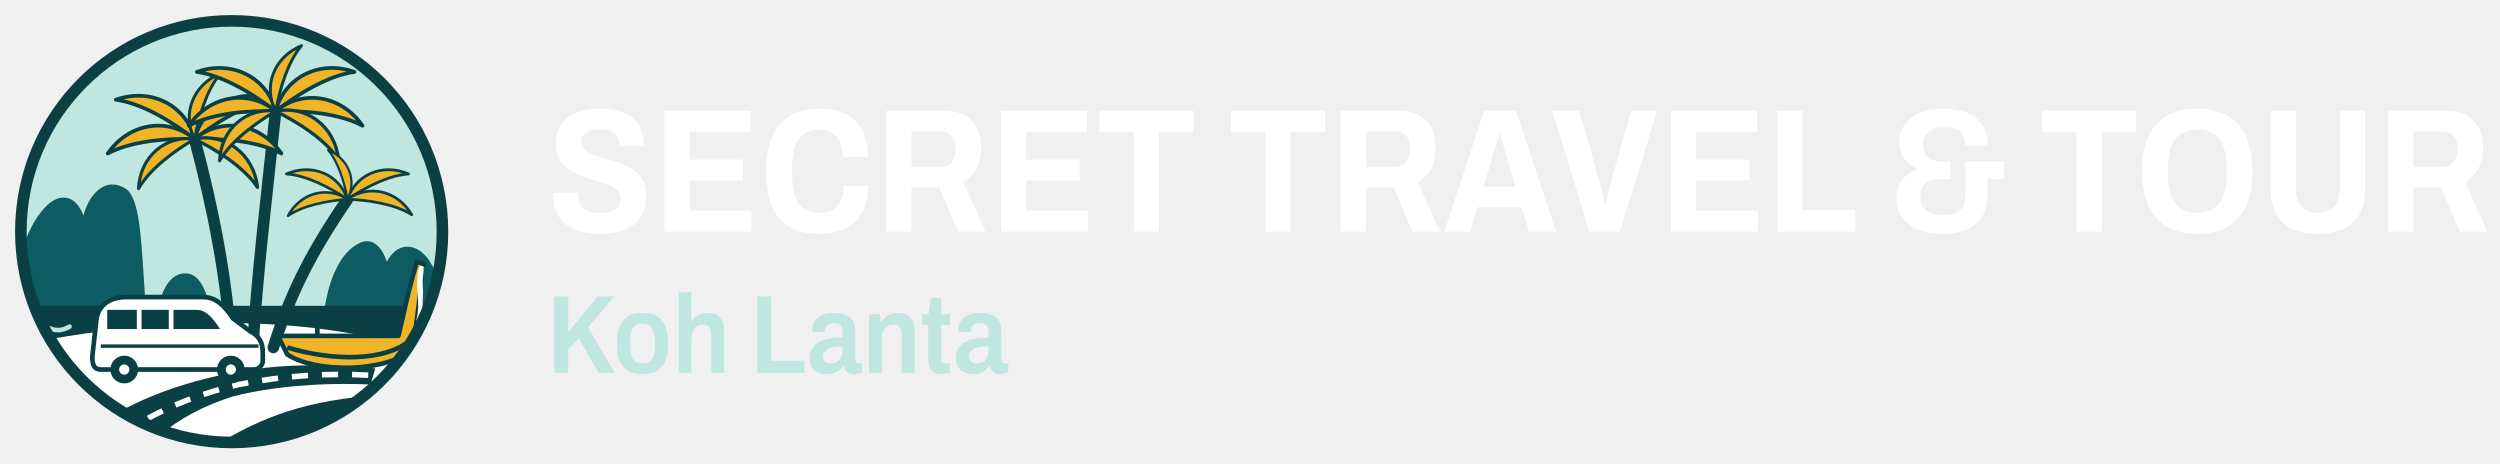
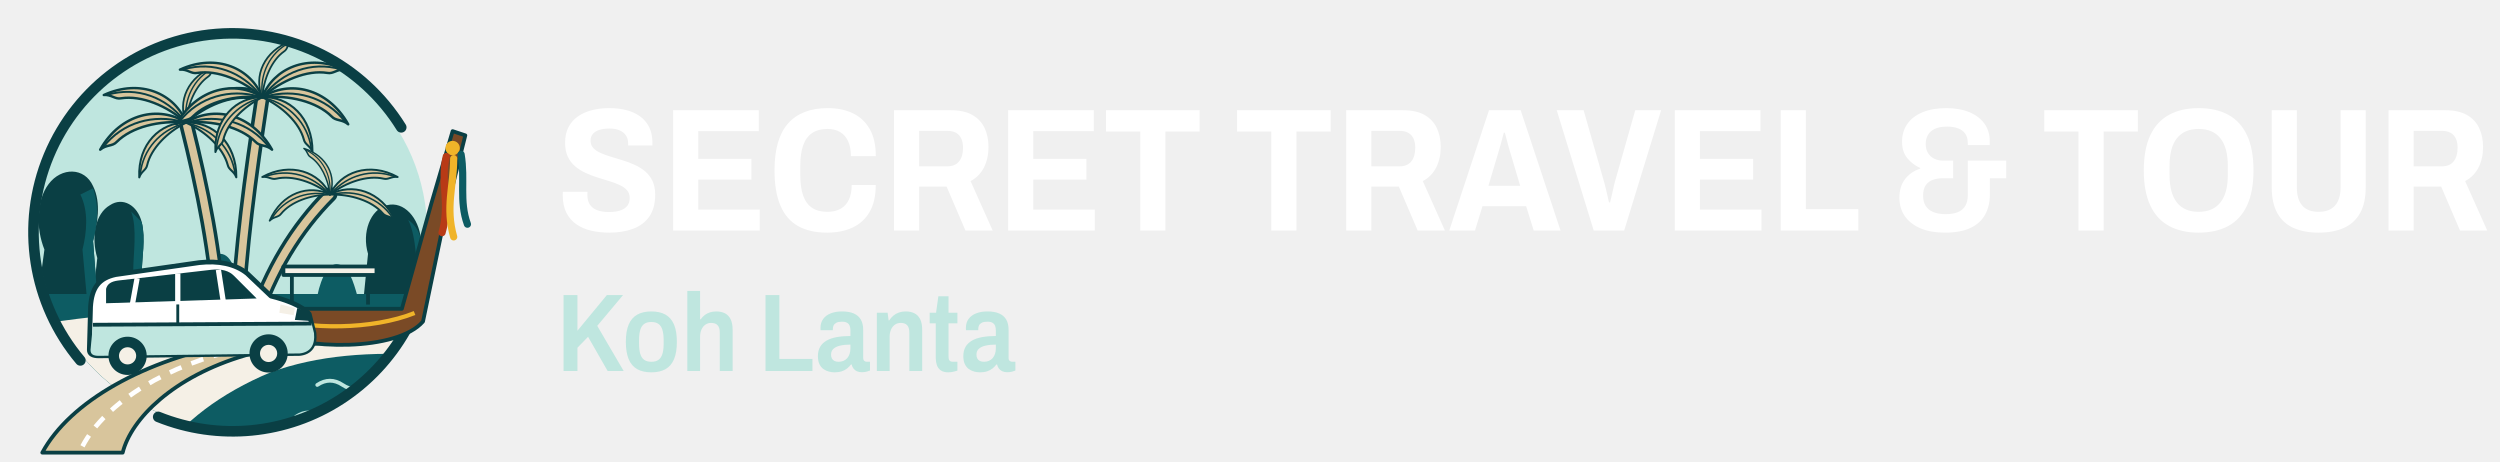
- <svg xmlns="http://www.w3.org/2000/svg" viewBox="0 0 539.6 100" width="539.6" height="100" role="img">
-   <g transform="translate(0 0) scale(0.5)">
+ <svg xmlns="http://www.w3.org/2000/svg" viewBox="0 0 542.2 100" width="542.2" height="100" role="img">
+   <g transform="translate(0 0) scale(0.458716)">
    <defs>
      <clipPath id="halight">
-         <circle cx="100" cy="100" r="89" />
+         <circle cx="110" cy="110" r="92" />
      </clipPath>
    </defs>
    <g clip-path="url(#halight)">
-       <rect width="200" height="200" fill="#BFE6DF" />
-       <path fill="#0D5C63" d="M4 134C7 112 12 96 21 88C27 83 33 85 36 93C39 82 47 76 55 82C61 88 61 106 63 134Z" />
-       <path fill="#0D5C63" d="M68 134C70 124 74 118 80 118C86 118 89 125 91 134Z" />
-       <path fill="#0D5C63" d="M140 134C142 120 147 109 155 105C161 102 165 107 167 113C171 105 179 104 185 112C190 120 193 128 196 134Z" />
-       <rect y="132" width="200" height="70" fill="#0A3F44" />
-       <path fill="none" stroke="#BFE6DF" stroke-width="2" stroke-linecap="round" d="M10 141q5-3 10 0t10 0M150 182q6-4 12 0t12 0M160 192q6-4 12 0t12 0" />
-       <path fill="#FFFFFF" d="M-5 152C40 141 90 137 130 141C160 144 185 151 205 159L205 172C172 168 142 171 120 179C98 187 82 199 72 212L-5 212Z" />
-       <path fill="none" stroke="#0A3F44" stroke-width="5" stroke-linecap="round" d="M100 152C98 120 92 90 84 60M109 152C111 118 115 86 119 48M118 150C126 124 137 105 150 86" />
-       <path d="M0 0C10-11 27-11 38 1C27-3 12-2 0 0Z" transform="translate(84 60) scale(1 1) rotate(-28)" fill="#F0B429" stroke="#0A3F44" stroke-width="1.6" stroke-linejoin="round" />
-       <path d="M0 0C10-11 27-11 38 1C27-3 12-2 0 0Z" transform="translate(84 60) scale(1 1) rotate(8)" fill="#F0B429" stroke="#0A3F44" stroke-width="1.6" stroke-linejoin="round" />
-       <path d="M0 0C10-11 27-11 38 1C27-3 12-2 0 0Z" transform="translate(84 60) scale(0.9 0.9) rotate(36)" fill="#F0B429" stroke="#0A3F44" stroke-width="1.6" stroke-linejoin="round" />
-       <path d="M0 0C10-11 27-11 38 1C27-3 12-2 0 0Z" transform="translate(84 60) scale(-1 1) rotate(-28)" fill="#F0B429" stroke="#0A3F44" stroke-width="1.6" stroke-linejoin="round" />
-       <path d="M0 0C10-11 27-11 38 1C27-3 12-2 0 0Z" transform="translate(84 60) scale(-1 1) rotate(8)" fill="#F0B429" stroke="#0A3F44" stroke-width="1.6" stroke-linejoin="round" />
-       <path d="M0 0C10-11 27-11 38 1C27-3 12-2 0 0Z" transform="translate(84 60) scale(-0.85 0.85) rotate(40)" fill="#F0B429" stroke="#0A3F44" stroke-width="1.6" stroke-linejoin="round" />
-       <path d="M0 0C10-11 27-11 38 1C27-3 12-2 0 0Z" transform="translate(84 60) scale(0.8 0.8) rotate(-70)" fill="#F0B429" stroke="#0A3F44" stroke-width="1.6" stroke-linejoin="round" />
-       <path d="M0 0C10-11 27-11 38 1C27-3 12-2 0 0Z" transform="translate(119 48) scale(1 1) rotate(-28)" fill="#F0B429" stroke="#0A3F44" stroke-width="1.6" stroke-linejoin="round" />
-       <path d="M0 0C10-11 27-11 38 1C27-3 12-2 0 0Z" transform="translate(119 48) scale(1 1) rotate(8)" fill="#F0B429" stroke="#0A3F44" stroke-width="1.6" stroke-linejoin="round" />
-       <path d="M0 0C10-11 27-11 38 1C27-3 12-2 0 0Z" transform="translate(119 48) scale(0.9 0.9) rotate(36)" fill="#F0B429" stroke="#0A3F44" stroke-width="1.6" stroke-linejoin="round" />
-       <path d="M0 0C10-11 27-11 38 1C27-3 12-2 0 0Z" transform="translate(119 48) scale(-1 1) rotate(-28)" fill="#F0B429" stroke="#0A3F44" stroke-width="1.6" stroke-linejoin="round" />
-       <path d="M0 0C10-11 27-11 38 1C27-3 12-2 0 0Z" transform="translate(119 48) scale(-1 1) rotate(8)" fill="#F0B429" stroke="#0A3F44" stroke-width="1.6" stroke-linejoin="round" />
-       <path d="M0 0C10-11 27-11 38 1C27-3 12-2 0 0Z" transform="translate(119 48) scale(-0.85 0.85) rotate(40)" fill="#F0B429" stroke="#0A3F44" stroke-width="1.6" stroke-linejoin="round" />
-       <path d="M0 0C10-11 27-11 38 1C27-3 12-2 0 0Z" transform="translate(119 48) scale(0.8 0.8) rotate(-70)" fill="#F0B429" stroke="#0A3F44" stroke-width="1.6" stroke-linejoin="round" />
-       <path d="M0 0C10-11 27-11 38 1C27-3 12-2 0 0Z" transform="translate(150 86) scale(0.75 0.75) rotate(-24)" fill="#F0B429" stroke="#0A3F44" stroke-width="1.6" stroke-linejoin="round" />
-       <path d="M0 0C10-11 27-11 38 1C27-3 12-2 0 0Z" transform="translate(150 86) scale(0.75 0.75) rotate(12)" fill="#F0B429" stroke="#0A3F44" stroke-width="1.6" stroke-linejoin="round" />
-       <path d="M0 0C10-11 27-11 38 1C27-3 12-2 0 0Z" transform="translate(150 86) scale(-0.75 0.75) rotate(-24)" fill="#F0B429" stroke="#0A3F44" stroke-width="1.6" stroke-linejoin="round" />
-       <path d="M0 0C10-11 27-11 38 1C27-3 12-2 0 0Z" transform="translate(150 86) scale(-0.7 0.7) rotate(14)" fill="#F0B429" stroke="#0A3F44" stroke-width="1.6" stroke-linejoin="round" />
-       <path d="M0 0C10-11 27-11 38 1C27-3 12-2 0 0Z" transform="translate(150 86) scale(-0.6 0.6) rotate(-70)" fill="#F0B429" stroke="#0A3F44" stroke-width="1.6" stroke-linejoin="round" />
-       <g stroke="#0A3F44" stroke-width="2" stroke-linejoin="round">
-         <path fill="none" stroke-linecap="round" d="M134 134H164M137 134V145M161 134V145" />
-         <path fill="#F0B429" d="M120 145H172C174 137 176 126 180 113L183 114C181 128 180 140 178 151C166 161 136 161 124 153Z" />
-         <path fill="none" d="M124 150C144 156 166 156 177 147" />
-       </g>
-       <path fill="none" stroke-width="2.4" stroke-linecap="round" d="M182 116C180 124 183 130 181 138" stroke="#FFFFFF" />
-       <path fill="none" stroke-width="2.4" stroke-linecap="round" d="M184 116C185 125 182 131 185 139" stroke="#0D5C63" />
-       <path fill="#0A3F44" d="M16 212C28 188 58 169 100 161C120 157 140 157 162 159L160 166C138 165 117 167 101 171C75 179 57 195 53 212Z" />
-       <path fill="none" stroke="#FFFFFF" stroke-width="2.4" stroke-dasharray="7 6" d="M35 206C47 187 73 173 103 166C123 162 142 161 160 162" />
-       <g transform="translate(-8 16) scale(.92)">
-         <path fill="#FFFFFF" stroke="#0A3F44" stroke-width="2.2" stroke-linejoin="round" d="M52 150L54 132C55 126 60 122 68 122H104C110 122 114 126 118 132L126 138C130 140 132 143 132 148V152C132 154 130 156 128 156H56C53 156 52 154 52 150Z" />
-         <path fill="#0A3F44" d="M59 128H101C105 128 108 131 112 137H59Z" />
-         <path stroke="#FFFFFF" stroke-width="2.2" d="M74 127V138M89 127V138" />
-         <path fill="none" stroke="#0A3F44" stroke-width="1.6" d="M56 145H130" />
-         <circle cx="67" cy="156" r="6.5" fill="#0A3F44" />
-         <circle cx="117" cy="156" r="6.5" fill="#0A3F44" />
-         <circle cx="67" cy="156" r="2.4" fill="#FFFFFF" />
-         <circle cx="117" cy="156" r="2.4" fill="#FFFFFF" />
-       </g>
+       <rect width="228" height="218" fill="#BFE6DF" />
+       <path fill="#0D5C63" d="M92 140C94 128 98 120 104 120C110 120 112 130 114 140ZM150 140C152 130 156 124 160 125C165 126 167 133 169 140Z" />
+       <path fill="#0A3F44" d="M18 140L21 118C17 108 17 95 23 87C29 79 40 79 44 88C48 96 46 106 44 114L46 140Z" />
+       <path fill="#0A3F44" d="M44 140L46 122C43 112 45 101 52 97C58 93 65 97 67 105C69 113 67 122 67 130L68 140Z" />
+       <path fill="#0A3F44" d="M172 140L174 120C171 110 175 99 183 97C191 95 198 103 199 113L203 140Z" />
+       <path fill="#0D5C63" d="M38 92C42 100 41 110 39 118L41 140L46 140L44 114C46 106 47 98 44 89ZM62 100C65 108 63 120 63 128L64 140H68L67 130C67 122 69 113 67 105ZM193 104C197 112 197 126 198 140H203L199 113C198 109 196 106 193 104Z" />
+       <rect y="139" width="228" height="80" fill="#0D5C63" />
+       <path fill="none" stroke="#BFE6DF" stroke-width="1.8" stroke-linecap="round" d="M150 182q6-4 12 0t12 0M158 192q6-4 12 0t12 0M140 197q6-4 12 0" />
+       <path fill="#F5F0E6" d="M-5 158C30 150 70 146 110 148C140 150 166 152 205 146L205 168C175 166 150 168 128 176C104 186 86 200 76 215L-5 215Z" />
+       <path d="M104 152C102 120 96 90 88 58" fill="none" stroke="#0A3F44" stroke-width="7" stroke-linecap="round" />
+       <path d="M104 152C102 120 96 90 88 58" fill="none" stroke="#D8C59C" stroke-width="3.6" stroke-linecap="round" />
+       <path d="M112 152C114 116 118 86 124 46" fill="none" stroke="#0A3F44" stroke-width="7" stroke-linecap="round" />
+       <path d="M112 152C114 116 118 86 124 46" fill="none" stroke="#D8C59C" stroke-width="3.6" stroke-linecap="round" />
+       <path d="M120 152C128 128 140 108 156 92" fill="none" stroke="#0A3F44" stroke-width="7" stroke-linecap="round" />
+       <path d="M120 152C128 128 140 108 156 92" fill="none" stroke="#D8C59C" stroke-width="3.6" stroke-linecap="round" />
+       <path d="M0 0C12-13 34-14 50 3C46 1 43 3 40 1C30-5 14-5 0 0Z" transform="translate(88 58) scale(0.82 0.82) rotate(-22)" fill="#D8C59C" stroke="#0A3F44" stroke-width="1.4" stroke-linejoin="round" />
+       <path d="M2-1C16-9 34-9 48 2" transform="translate(88 58) scale(0.82 0.82) rotate(-22)" fill="none" stroke="#0A3F44" stroke-width="1.12" />
+       <path d="M0 0C12-13 34-14 50 3C46 1 43 3 40 1C30-5 14-5 0 0Z" transform="translate(88 58) scale(0.85 0.85) rotate(14)" fill="#D8C59C" stroke="#0A3F44" stroke-width="1.4" stroke-linejoin="round" />
+       <path d="M2-1C16-9 34-9 48 2" transform="translate(88 58) scale(0.85 0.85) rotate(14)" fill="none" stroke="#0A3F44" stroke-width="1.12" />
+       <path d="M0 0C12-13 34-14 50 3C46 1 43 3 40 1C30-5 14-5 0 0Z" transform="translate(88 58) scale(0.7 0.7) rotate(44)" fill="#D8C59C" stroke="#0A3F44" stroke-width="1.4" stroke-linejoin="round" />
+       <path d="M2-1C16-9 34-9 48 2" transform="translate(88 58) scale(0.7 0.7) rotate(44)" fill="none" stroke="#0A3F44" stroke-width="1.12" />
+       <path d="M0 0C12-13 34-14 50 3C46 1 43 3 40 1C30-5 14-5 0 0Z" transform="translate(88 58) scale(-0.82 0.82) rotate(-22)" fill="#D8C59C" stroke="#0A3F44" stroke-width="1.4" stroke-linejoin="round" />
+       <path d="M2-1C16-9 34-9 48 2" transform="translate(88 58) scale(-0.82 0.82) rotate(-22)" fill="none" stroke="#0A3F44" stroke-width="1.12" />
+       <path d="M0 0C12-13 34-14 50 3C46 1 43 3 40 1C30-5 14-5 0 0Z" transform="translate(88 58) scale(-0.85 0.85) rotate(14)" fill="#D8C59C" stroke="#0A3F44" stroke-width="1.4" stroke-linejoin="round" />
+       <path d="M2-1C16-9 34-9 48 2" transform="translate(88 58) scale(-0.85 0.85) rotate(14)" fill="none" stroke="#0A3F44" stroke-width="1.12" />
+       <path d="M0 0C12-13 34-14 50 3C46 1 43 3 40 1C30-5 14-5 0 0Z" transform="translate(88 58) scale(-0.68 0.68) rotate(46)" fill="#D8C59C" stroke="#0A3F44" stroke-width="1.4" stroke-linejoin="round" />
+       <path d="M2-1C16-9 34-9 48 2" transform="translate(88 58) scale(-0.68 0.68) rotate(46)" fill="none" stroke="#0A3F44" stroke-width="1.12" />
+       <path d="M0 0C12-13 34-14 50 3C46 1 43 3 40 1C30-5 14-5 0 0Z" transform="translate(88 58) scale(0.6 0.6) rotate(-66)" fill="#D8C59C" stroke="#0A3F44" stroke-width="1.4" stroke-linejoin="round" />
+       <path d="M2-1C16-9 34-9 48 2" transform="translate(88 58) scale(0.6 0.6) rotate(-66)" fill="none" stroke="#0A3F44" stroke-width="1.12" />
+       <path d="M0 0C12-13 34-14 50 3C46 1 43 3 40 1C30-5 14-5 0 0Z" transform="translate(124 46) scale(0.82 0.82) rotate(-22)" fill="#D8C59C" stroke="#0A3F44" stroke-width="1.4" stroke-linejoin="round" />
+       <path d="M2-1C16-9 34-9 48 2" transform="translate(124 46) scale(0.82 0.82) rotate(-22)" fill="none" stroke="#0A3F44" stroke-width="1.12" />
+       <path d="M0 0C12-13 34-14 50 3C46 1 43 3 40 1C30-5 14-5 0 0Z" transform="translate(124 46) scale(0.85 0.85) rotate(14)" fill="#D8C59C" stroke="#0A3F44" stroke-width="1.4" stroke-linejoin="round" />
+       <path d="M2-1C16-9 34-9 48 2" transform="translate(124 46) scale(0.85 0.85) rotate(14)" fill="none" stroke="#0A3F44" stroke-width="1.12" />
+       <path d="M0 0C12-13 34-14 50 3C46 1 43 3 40 1C30-5 14-5 0 0Z" transform="translate(124 46) scale(0.7 0.7) rotate(44)" fill="#D8C59C" stroke="#0A3F44" stroke-width="1.4" stroke-linejoin="round" />
+       <path d="M2-1C16-9 34-9 48 2" transform="translate(124 46) scale(0.7 0.7) rotate(44)" fill="none" stroke="#0A3F44" stroke-width="1.12" />
+       <path d="M0 0C12-13 34-14 50 3C46 1 43 3 40 1C30-5 14-5 0 0Z" transform="translate(124 46) scale(-0.82 0.82) rotate(-22)" fill="#D8C59C" stroke="#0A3F44" stroke-width="1.4" stroke-linejoin="round" />
+       <path d="M2-1C16-9 34-9 48 2" transform="translate(124 46) scale(-0.82 0.82) rotate(-22)" fill="none" stroke="#0A3F44" stroke-width="1.12" />
+       <path d="M0 0C12-13 34-14 50 3C46 1 43 3 40 1C30-5 14-5 0 0Z" transform="translate(124 46) scale(-0.85 0.85) rotate(14)" fill="#D8C59C" stroke="#0A3F44" stroke-width="1.4" stroke-linejoin="round" />
+       <path d="M2-1C16-9 34-9 48 2" transform="translate(124 46) scale(-0.85 0.85) rotate(14)" fill="none" stroke="#0A3F44" stroke-width="1.12" />
+       <path d="M0 0C12-13 34-14 50 3C46 1 43 3 40 1C30-5 14-5 0 0Z" transform="translate(124 46) scale(-0.68 0.68) rotate(46)" fill="#D8C59C" stroke="#0A3F44" stroke-width="1.4" stroke-linejoin="round" />
+       <path d="M2-1C16-9 34-9 48 2" transform="translate(124 46) scale(-0.68 0.68) rotate(46)" fill="none" stroke="#0A3F44" stroke-width="1.12" />
+       <path d="M0 0C12-13 34-14 50 3C46 1 43 3 40 1C30-5 14-5 0 0Z" transform="translate(124 46) scale(0.6 0.6) rotate(-66)" fill="#D8C59C" stroke="#0A3F44" stroke-width="1.4" stroke-linejoin="round" />
+       <path d="M2-1C16-9 34-9 48 2" transform="translate(124 46) scale(0.6 0.6) rotate(-66)" fill="none" stroke="#0A3F44" stroke-width="1.12" />
+       <path d="M0 0C12-13 34-14 50 3C46 1 43 3 40 1C30-5 14-5 0 0Z" transform="translate(156 92) scale(0.66 0.66) rotate(-18)" fill="#D8C59C" stroke="#0A3F44" stroke-width="1.4" stroke-linejoin="round" />
+       <path d="M2-1C16-9 34-9 48 2" transform="translate(156 92) scale(0.66 0.66) rotate(-18)" fill="none" stroke="#0A3F44" stroke-width="1.12" />
+       <path d="M0 0C12-13 34-14 50 3C46 1 43 3 40 1C30-5 14-5 0 0Z" transform="translate(156 92) scale(0.66 0.66) rotate(18)" fill="#D8C59C" stroke="#0A3F44" stroke-width="1.4" stroke-linejoin="round" />
+       <path d="M2-1C16-9 34-9 48 2" transform="translate(156 92) scale(0.66 0.66) rotate(18)" fill="none" stroke="#0A3F44" stroke-width="1.12" />
+       <path d="M0 0C12-13 34-14 50 3C46 1 43 3 40 1C30-5 14-5 0 0Z" transform="translate(156 92) scale(-0.66 0.66) rotate(-18)" fill="#D8C59C" stroke="#0A3F44" stroke-width="1.4" stroke-linejoin="round" />
+       <path d="M2-1C16-9 34-9 48 2" transform="translate(156 92) scale(-0.66 0.66) rotate(-18)" fill="none" stroke="#0A3F44" stroke-width="1.12" />
+       <path d="M0 0C12-13 34-14 50 3C46 1 43 3 40 1C30-5 14-5 0 0Z" transform="translate(156 92) scale(-0.62 0.62) rotate(20)" fill="#D8C59C" stroke="#0A3F44" stroke-width="1.4" stroke-linejoin="round" />
+       <path d="M2-1C16-9 34-9 48 2" transform="translate(156 92) scale(-0.62 0.62) rotate(20)" fill="none" stroke="#0A3F44" stroke-width="1.12" />
+       <path d="M0 0C12-13 34-14 50 3C46 1 43 3 40 1C30-5 14-5 0 0Z" transform="translate(156 92) scale(-0.5 0.5) rotate(-64)" fill="#D8C59C" stroke="#0A3F44" stroke-width="1.4" stroke-linejoin="round" />
+       <path d="M2-1C16-9 34-9 48 2" transform="translate(156 92) scale(-0.5 0.5) rotate(-64)" fill="none" stroke="#0A3F44" stroke-width="1.12" />
    </g>
-     <circle cx="100" cy="100" r="91" fill="none" stroke="#0A3F44" stroke-width="5" />
+     <path fill="none" stroke="#0A3F44" stroke-width="5" stroke-linecap="round" d="M203.9 113.3A94 94 0 0 1 74.8 197.1M38 170.4A94 94 0 1 1 189.7 60.2" />
+     <path fill="#D8C59C" stroke="#0A3F44" stroke-width="1.8" stroke-linejoin="round" d="M20 214C33 190 68 170 112 162C130 158 146 156 162 156L162 162C146 162 130 164 116 168C82 178 62 198 58 214Z" />
+     <path fill="none" stroke="#FFFFFF" stroke-width="2.2" stroke-dasharray="6 5" d="M39 211C50 190 80 172 114 165C132 161 146 159 160 159" />
+     <g stroke="#0A3F44" stroke-width="1.8" stroke-linejoin="round">
+       <path fill="#F5F0E6" d="M134 126H178V130H134Z" />
+       <path fill="none" d="M138 130V144M174 130V144" />
+       <path fill="#7A4A26" d="M124 146H190L204 96L214 62L220 64L210 104L200 152C188 166 144 166 124 156Z" />
+       <path fill="none" stroke="#F0B429" stroke-width="2" d="M127 150C146 156 176 156 196 148" />
+     </g>
+     <circle cx="214" cy="70" r="3.4" fill="#F0B429" />
+     <path fill="none" stroke-width="3.4" stroke-linecap="round" stroke="#B83A16" d="M211 74C208 86 213 96 209 110" />
+     <path fill="none" stroke-width="3.4" stroke-linecap="round" stroke="#F0B429" d="M214.5 75C214.5 88 210.5 98 214.5 112" />
+     <path fill="none" stroke-width="3.4" stroke-linecap="round" stroke="#0D5C63" d="M218 73C220 85 217 95 221 106" />
+     <g transform="translate(-12 -12) scale(1.13)">
+       <path fill="#FFFFFF" stroke="#0A3F44" stroke-width="2" stroke-linejoin="round" d="M48 157L48.5 139C49 131 52 127 59 125.5L94 120.5C102 119.6 109 121 114 125L124 134.5C130 136 137 138.5 140 142L142 150C142.5 155 140.5 158 136 158.5L52 159.5C49.5 159.5 48 158.8 48 157Z" />
+       <path fill="#BFE6DF" d="M49.5 146.5L141 146L142 150C142.5 155 140.5 158 136 158.5L52 159.5C49.5 159.5 48.5 158.8 48.5 157Z" />
+       <path fill="none" stroke="#0A3F44" stroke-width="1.6" d="M49.5 146.5L141 146" />
+       <path fill="#0A3F44" d="M55 131.5C55.5 129.5 57 128.4 60 128L99 123.5C103.5 123 106.5 124 108.5 126L118 135.5L55 137.5Z" />
+       <path fill="none" stroke="#FFFFFF" stroke-width="2.2" d="M68 127L66 138M85 125V137.5M102 123.5L104 136.5" />
+       <path fill="none" stroke="#0A3F44" stroke-width="1.2" d="M85 138V146" />
+       <path fill="#0A3F44" d="M135 139.5L140.5 141.5L141.5 145L134 144.5Z" />
+       <path fill="#F5F0E6" d="M128 138L134 139.5L133.5 142.5L127.5 141.5Z" />
+       <circle cx="64" cy="159.5" r="8" fill="#0A3F44" />
+       <circle cx="123" cy="158.5" r="8" fill="#0A3F44" />
+       <circle cx="64" cy="159.5" r="3.6" fill="#F5F0E6" />
+       <circle cx="123" cy="158.5" r="3.6" fill="#F5F0E6" />
+     </g>
  </g>
-   <path fill="#FFFFFF" transform="translate(118 50) scale(0.038)" d="M304.175 12.0Q249.852 12.0 201.643 0.943Q153.433 -10.114 116.804 -35.353Q80.174 -60.591 59.281 -101.403Q38.387 -142.214 38.387 -201.649Q38.387 -206.522 38.65 -212.007Q38.912 -217.492 39.13 -220.967H179.694Q179.548 -217.689 179.286 -212.609Q179.023 -207.53 179.023 -203.347Q179.023 -169.483 193.461 -147.828Q207.899 -126.173 235.602 -115.91Q263.306 -105.647 301.631 -105.647Q325.332 -105.647 344.269 -108.865Q363.206 -112.082 377.606 -118.731Q392.006 -125.38 401.692 -135.013Q411.378 -144.646 415.986 -157.405Q420.593 -170.163 420.593 -185.986Q420.593 -212.555 405.113 -230.087Q389.633 -247.62 363.313 -259.804Q336.993 -271.989 304.099 -282.036Q271.205 -292.082 236.201 -302.992Q201.197 -313.902 168.303 -329.2Q135.409 -344.499 109.089 -366.66Q82.769 -388.822 67.289 -421.734Q51.809 -454.647 51.809 -501.097Q51.809 -552.736 71.3 -590.262Q90.79 -627.788 125.669 -651.796Q160.548 -675.804 206.209 -687.284Q251.87 -698.764 304.212 -698.764Q355.628 -698.764 400.249 -687.611Q444.869 -676.459 478.537 -652.562Q512.205 -628.666 531.19 -591.223Q550.176 -553.78 550.321 -501.199V-485.667H411.757V-496.479Q411.757 -523.273 399.473 -542.211Q387.189 -561.148 363.582 -571.644Q339.975 -582.141 305.44 -582.141Q271.567 -582.141 247.222 -574.385Q222.878 -566.628 210.031 -551.19Q197.184 -535.751 197.184 -512.816Q197.184 -487.947 212.665 -471.176Q228.145 -454.405 254.5 -442.71Q280.856 -431.015 313.75 -421.231Q346.644 -411.447 381.612 -400.549Q416.581 -389.651 449.475 -374.797Q482.369 -359.943 508.724 -337.736Q535.08 -315.529 550.56 -283.187Q566.04 -250.845 566.04 -205.283Q566.04 -128.031 532.582 -80.069Q499.123 -32.108 440.042 -10.054Q380.962 12.0 304.175 12.0Z M668.394 0.0V-686.692H1157.347V-567.284H811.857V-409.239H1115.292V-290.594H811.857V-119.408H1162.907V0.0Z M1546.716 12.0Q1447.83 12.0 1381.053 -25.895Q1314.275 -63.791 1280.685 -142.601Q1247.096 -221.411 1247.096 -343.546Q1247.096 -524.475 1324.849 -611.619Q1402.603 -698.764 1551.378 -698.764Q1632.531 -698.764 1694.063 -669.4Q1755.594 -640.037 1790.39 -579.463Q1825.185 -518.889 1825.185 -424.853H1683.136Q1683.136 -474.581 1667.435 -509.187Q1651.734 -543.792 1621.919 -561.837Q1592.104 -579.881 1549.765 -579.881Q1496.356 -579.881 1461.6 -556.253Q1426.844 -532.625 1410.481 -485.834Q1394.118 -439.043 1394.118 -369.108V-316.812Q1394.118 -246.538 1410.461 -199.876Q1426.804 -153.213 1460.967 -130.012Q1495.13 -106.811 1548.773 -106.811Q1593.013 -106.811 1624.067 -124.154Q1655.121 -141.496 1671.352 -175.7Q1687.584 -209.904 1687.584 -259.929H1824.928Q1824.928 -166.729 1790.043 -106.501Q1755.158 -46.273 1692.728 -17.137Q1630.297 12.0 1546.716 12.0Z M1928.956 0.0V-686.692H2252.776Q2328.736 -686.692 2376.138 -659.691Q2423.539 -632.69 2445.961 -585.299Q2468.383 -537.908 2468.383 -476.933Q2468.383 -411.008 2442.556 -360.051Q2416.729 -309.095 2366.065 -282.237L2492.285 0.0H2336.865L2229.359 -250.812H2072.419V0.0ZM2072.419 -366.489H2233.408Q2278.047 -366.489 2300.538 -394.642Q2323.028 -422.795 2323.028 -471.501Q2323.028 -503.25 2313.121 -524.831Q2303.213 -546.411 2283.242 -557.717Q2263.272 -569.024 2231.863 -569.024H2072.419Z M2580.394 0.0V-686.692H3069.347V-567.284H2723.857V-409.239H3027.292V-290.594H2723.857V-119.408H3074.907V0.0Z M3334.428 0.0V-564.897H3138.904V-686.692H3673.394V-564.897H3477.891V0.0Z M4082.428 0.0V-564.897H3886.904V-686.692H4421.394V-564.897H4225.891V0.0Z M4509.956 0.0V-686.692H4833.776Q4909.736 -686.692 4957.138 -659.691Q5004.539 -632.69 5026.961 -585.299Q5049.383 -537.908 5049.383 -476.933Q5049.383 -411.008 5023.556 -360.051Q4997.729 -309.095 4947.065 -282.237L5073.285 0.0H4917.865L4810.359 -250.812H4653.419V0.0ZM4653.419 -366.489H4814.408Q4859.047 -366.489 4881.538 -394.642Q4904.028 -422.795 4904.028 -471.501Q4904.028 -503.25 4894.121 -524.831Q4884.213 -546.411 4864.242 -557.717Q4844.272 -569.024 4812.863 -569.024H4653.419Z M5098.085 0.0 5324.882 -686.692H5505.683L5733.263 0.0H5580.124L5536.997 -138.979H5287.791L5244.993 0.0ZM5321.655 -255.313H5502.825L5449.203 -436.431Q5446.189 -445.622 5441.949 -460.147Q5437.709 -474.672 5433.042 -491.957Q5428.375 -509.243 5423.801 -526.719Q5419.227 -544.194 5415.359 -558.276H5409.378Q5404.986 -540.184 5398.622 -516.86Q5392.259 -493.536 5386.085 -471.897Q5379.911 -450.258 5375.535 -436.431Z M5922.605 0.0 5711.564 -686.692H5864.994L5984.237 -268.98Q5988.094 -255.139 5992.518 -235.283Q5996.941 -215.426 6001.712 -195.699Q6006.483 -175.971 6009.778 -160.61H6015.759Q6018.61 -171.55 6022.624 -188.682Q6026.637 -205.813 6031.391 -226.509Q6036.145 -247.205 6040.774 -268.455L6159.638 -686.692H6307.328L6096.433 0.0Z M6385.394 0.0V-686.692H6874.347V-567.284H6528.857V-409.239H6832.292V-290.594H6528.857V-119.408H6879.907V0.0Z M6989.956 0.0V-686.692H7133.419V-122.321H7432.841V0.0Z M7927.231 12.0Q7845.625 12.0 7787.541 -12.683Q7729.457 -37.366 7698.371 -82.094Q7667.285 -126.822 7667.285 -186.254Q7667.285 -253.021 7700.411 -294.708Q7733.536 -336.395 7785.753 -353.087V-357.087Q7741.7 -377.268 7712.034 -413.404Q7682.367 -449.541 7682.367 -507.449Q7682.367 -565.68 7712.664 -608.718Q7742.96 -651.756 7799.81 -675.224Q7856.659 -698.692 7935.35 -698.692Q8010.786 -698.692 8066.174 -675.771Q8121.562 -652.849 8152.234 -610.514Q8182.906 -568.178 8182.906 -510.692V-487.751H8057.529L8057.383 -501.887Q8057.237 -532.681 8043.071 -552.862Q8028.905 -573.043 8002.52 -583.113Q7976.135 -593.182 7938.708 -593.182Q7909.763 -593.182 7886.949 -586.681Q7864.134 -580.179 7848.778 -567.375Q7833.423 -554.571 7825.436 -536.09Q7817.449 -517.61 7817.449 -493.98Q7817.449 -463.711 7830.412 -442.428Q7843.375 -421.144 7865.69 -410.193Q7888.005 -399.242 7915.32 -399.242H7973.904V-298.36H7912.342Q7883.652 -298.36 7858.389 -289.454Q7833.126 -280.548 7817.772 -258.938Q7802.417 -237.329 7802.417 -198.524Q7802.417 -163.618 7817.481 -140.343Q7832.545 -117.068 7861.393 -105.289Q7890.241 -93.51 7931.363 -93.51Q7975.215 -93.51 8002.926 -105.851Q8030.638 -118.193 8044.083 -142.4Q8057.529 -166.608 8057.529 -200.861V-399.242H8276.687V-298.36H8183.598V-206.338Q8183.598 -139.128 8156.008 -89.948Q8128.419 -40.768 8071.779 -14.384Q8015.139 12.0 7927.231 12.0Z M8689.428 0.0V-564.897H8493.904V-686.692H9028.394V-564.897H8832.891V0.0Z M9375.062 12.0Q9276.227 12.0 9206 -26.283Q9135.772 -64.565 9098.934 -143.474Q9062.096 -222.382 9062.096 -343.217Q9062.096 -464.724 9098.934 -543.297Q9135.772 -621.869 9206 -660.281Q9276.227 -698.692 9375.062 -698.692Q9474.825 -698.692 9544.826 -660.281Q9614.827 -621.869 9651.5 -543.297Q9688.174 -464.724 9688.174 -343.217Q9688.174 -222.382 9651.5 -143.474Q9614.827 -64.565 9544.826 -26.283Q9474.825 12.0 9375.062 12.0ZM9375.062 -106.811Q9416.848 -106.811 9447.868 -120.485Q9478.889 -134.16 9499.801 -160.846Q9520.713 -187.533 9531.195 -226.659Q9541.676 -265.786 9541.676 -316.801V-369.098Q9541.676 -420.639 9531.195 -459.992Q9520.713 -499.345 9499.801 -525.939Q9478.889 -552.533 9447.868 -566.207Q9416.848 -579.881 9375.062 -579.881Q9333.533 -579.881 9302.384 -566.207Q9271.235 -552.533 9250.396 -525.939Q9229.557 -499.345 9219.338 -459.992Q9209.118 -420.639 9209.118 -369.098V-316.801Q9209.118 -265.786 9219.338 -226.659Q9229.557 -187.533 9250.396 -160.846Q9271.235 -134.16 9302.384 -120.485Q9333.533 -106.811 9375.062 -106.811Z M10059.744 12.0Q9976.485 12.0 9916.486 -14.858Q9856.486 -41.716 9824.348 -99.164Q9792.211 -156.612 9792.211 -246.373V-686.692H9935.674V-245.365Q9935.674 -177.646 9966.837 -142.193Q9998 -106.74 10059.455 -106.74Q10121.24 -106.74 10153.201 -142.193Q10185.162 -177.646 10185.162 -245.365V-686.692H10328.625V-246.373Q10328.625 -156.612 10296.298 -99.164Q10263.971 -41.716 10203.914 -14.858Q10143.857 12.0 10059.744 12.0Z M10458.956 0.0V-686.692H10782.776Q10858.736 -686.692 10906.138 -659.691Q10953.539 -632.69 10975.961 -585.299Q10998.383 -537.908 10998.383 -476.933Q10998.383 -411.008 10972.556 -360.051Q10946.729 -309.095 10896.065 -282.237L11022.285 0.0H10866.865L10759.359 -250.812H10602.419V0.0ZM10602.419 -366.489H10763.408Q10808.047 -366.489 10830.538 -394.642Q10853.028 -422.795 10853.028 -471.501Q10853.028 -503.25 10843.121 -524.831Q10833.213 -546.411 10813.242 -557.717Q10793.272 -569.024 10761.863 -569.024H10602.419Z" />
-   <path fill="#BFE6DF" transform="translate(118 80.464) scale(0.024)" d="M68.106 0.0V-686.329H193.501V-363.724L459.675 -686.329H605.848L372.74 -408.0L611.505 0.0H466.715L289.673 -309.106L193.501 -210.146V0.0Z M861.437 12.0Q784.976 12.0 733.719 -16.842Q682.461 -45.684 656.751 -106.684Q631.04 -167.684 631.04 -263.0Q631.04 -359.316 656.751 -419.816Q682.461 -480.316 733.719 -509.322Q784.976 -538.329 861.437 -538.329Q938.57 -538.329 989.656 -509.322Q1040.742 -480.316 1066.453 -419.816Q1092.163 -359.316 1092.163 -263.0Q1092.163 -167.684 1066.453 -106.684Q1040.742 -45.684 989.656 -16.842Q938.57 12.0 861.437 12.0ZM861.437 -83.395Q901.543 -83.395 925.945 -100.744Q950.347 -118.093 961.544 -154.606Q972.742 -191.119 972.742 -247.777V-278.223Q972.742 -335.21 961.544 -371.723Q950.347 -408.236 925.945 -425.585Q901.543 -442.934 861.437 -442.934Q821.66 -442.934 797.094 -425.585Q772.528 -408.236 761.494 -371.723Q750.461 -335.21 750.461 -278.223V-247.777Q750.461 -191.119 761.494 -154.606Q772.528 -118.093 797.094 -100.744Q821.66 -83.395 861.437 -83.395Z M1186.422 0.0V-723.329H1301.843V-467.645H1308.185Q1323.212 -489.631 1343.581 -505.302Q1363.949 -520.974 1390.16 -529.651Q1416.371 -538.329 1448.095 -538.329Q1493.161 -538.329 1526.234 -521.645Q1559.307 -504.96 1577.689 -468.414Q1596.071 -431.868 1596.071 -371.446V0.0H1479.978V-347.143Q1479.978 -370.539 1474.958 -386.901Q1469.938 -403.263 1460.07 -413.94Q1450.201 -424.618 1435.326 -429.618Q1420.45 -434.618 1401.411 -434.618Q1372.687 -434.618 1350.134 -419.111Q1327.581 -403.605 1314.712 -375.111Q1301.843 -346.618 1301.843 -306.658V0.0Z M1893.106 0.0V-686.329H2018.501V-109.053H2317.11V0.0Z M2516.581 12.0Q2492.607 12.0 2466.245 5.349Q2439.883 -1.302 2417.166 -17.289Q2394.448 -33.276 2380.573 -61.954Q2366.698 -90.631 2366.698 -134.355Q2366.698 -183.422 2386.586 -217.935Q2406.475 -252.448 2444.054 -274.264Q2481.634 -296.079 2536.542 -306.224Q2591.45 -316.369 2660.49 -316.369V-368.578Q2660.49 -391.249 2653.819 -408.427Q2647.148 -425.605 2630.786 -435.611Q2614.424 -445.618 2584.002 -445.618Q2551.278 -445.618 2533.238 -435.96Q2515.199 -426.302 2508.514 -411.822Q2501.83 -397.342 2501.83 -380.711V-368.684H2391.066Q2390.066 -373.355 2390.066 -378.191Q2390.066 -383.026 2390.066 -389.369Q2390.066 -437.987 2414.928 -471.316Q2439.79 -504.645 2483.843 -521.487Q2527.896 -538.329 2585.305 -538.329Q2648.095 -538.329 2690.319 -520.138Q2732.543 -501.947 2754.227 -465.276Q2775.912 -428.605 2775.912 -371.329V-118.066Q2775.912 -100.053 2785.432 -91.889Q2794.951 -83.724 2807.951 -83.724H2837.32V-4.329Q2825.675 0.658 2806.84 5.829Q2788.004 11.0 2762.965 11.0Q2737.951 11.0 2719.096 2.336Q2700.241 -6.329 2688.214 -22.329Q2676.188 -38.329 2671.503 -59.342H2665.832Q2651.135 -39.0 2630.43 -22.664Q2609.726 -6.329 2581.68 2.836Q2553.634 12.0 2516.581 12.0ZM2554.238 -83.395Q2578.647 -83.395 2598.364 -92.066Q2618.082 -100.737 2631.773 -116.408Q2645.464 -132.079 2652.977 -154.586Q2660.49 -177.093 2660.49 -204.422V-238.618Q2607.135 -238.618 2567.542 -229.48Q2527.949 -220.342 2506.699 -200.355Q2485.448 -180.369 2485.448 -148.0Q2485.448 -128.026 2492.961 -113.54Q2500.475 -99.053 2515.837 -91.224Q2531.199 -83.395 2554.238 -83.395Z M2899.422 0.0V-526.329H2996.488L3005.501 -457.645H3011.514Q3027.541 -482.96 3049.245 -500.967Q3070.949 -518.974 3098.831 -528.651Q3126.713 -538.329 3160.108 -538.329Q3205.503 -538.329 3238.905 -521.645Q3272.307 -504.96 3290.689 -468.414Q3309.071 -431.868 3309.071 -371.446V0.0H3192.978V-347.143Q3192.978 -370.539 3187.958 -386.901Q3182.938 -403.263 3173.07 -413.94Q3163.201 -424.618 3148.326 -429.618Q3133.45 -434.618 3114.411 -434.618Q3085.687 -434.618 3063.134 -419.111Q3040.581 -403.605 3027.712 -375.111Q3014.843 -346.618 3014.843 -306.658V0.0Z M3546.278 12.0Q3501.883 12.0 3476.843 -5.855Q3451.804 -23.711 3441.784 -52.895Q3431.764 -82.079 3431.764 -114.737V-430.934H3376.658V-526.329H3434.435L3455.119 -675.302H3547.185V-526.329H3627.331V-430.934H3547.185V-127.066Q3547.185 -105.737 3556.212 -94.731Q3565.238 -83.724 3584.936 -83.724H3627.331V-3.671Q3616.344 0.329 3602.338 3.829Q3588.331 7.329 3573.811 9.664Q3559.291 12.0 3546.278 12.0Z M3830.581 12.0Q3806.607 12.0 3780.245 5.349Q3753.883 -1.302 3731.166 -17.289Q3708.448 -33.276 3694.573 -61.954Q3680.698 -90.631 3680.698 -134.355Q3680.698 -183.422 3700.586 -217.935Q3720.475 -252.448 3758.054 -274.264Q3795.634 -296.079 3850.542 -306.224Q3905.45 -316.369 3974.49 -316.369V-368.578Q3974.49 -391.249 3967.819 -408.427Q3961.148 -425.605 3944.786 -435.611Q3928.424 -445.618 3898.002 -445.618Q3865.278 -445.618 3847.238 -435.96Q3829.199 -426.302 3822.514 -411.822Q3815.83 -397.342 3815.83 -380.711V-368.684H3705.066Q3704.066 -373.355 3704.066 -378.191Q3704.066 -383.026 3704.066 -389.369Q3704.066 -437.987 3728.928 -471.316Q3753.79 -504.645 3797.843 -521.487Q3841.896 -538.329 3899.305 -538.329Q3962.095 -538.329 4004.319 -520.138Q4046.543 -501.947 4068.227 -465.276Q4089.912 -428.605 4089.912 -371.329V-118.066Q4089.912 -100.053 4099.432 -91.889Q4108.951 -83.724 4121.951 -83.724H4151.32V-4.329Q4139.675 0.658 4120.84 5.829Q4102.004 11.0 4076.965 11.0Q4051.951 11.0 4033.096 2.336Q4014.241 -6.329 4002.214 -22.329Q3990.188 -38.329 3985.503 -59.342H3979.832Q3965.135 -39.0 3944.43 -22.664Q3923.726 -6.329 3895.68 2.836Q3867.634 12.0 3830.581 12.0ZM3868.238 -83.395Q3892.647 -83.395 3912.364 -92.066Q3932.082 -100.737 3945.773 -116.408Q3959.464 -132.079 3966.977 -154.586Q3974.49 -177.093 3974.49 -204.422V-238.618Q3921.135 -238.618 3881.542 -229.48Q3841.949 -220.342 3820.699 -200.355Q3799.448 -180.369 3799.448 -148.0Q3799.448 -128.026 3806.961 -113.54Q3814.475 -99.053 3829.837 -91.224Q3845.199 -83.395 3868.238 -83.395Z" />
+   <path fill="#FFFFFF" transform="translate(120.587 50) scale(0.038)" d="M304.175 12.0Q249.852 12.0 201.643 0.943Q153.433 -10.114 116.804 -35.353Q80.174 -60.591 59.281 -101.403Q38.387 -142.214 38.387 -201.649Q38.387 -206.522 38.65 -212.007Q38.912 -217.492 39.13 -220.967H179.694Q179.548 -217.689 179.286 -212.609Q179.023 -207.53 179.023 -203.347Q179.023 -169.483 193.461 -147.828Q207.899 -126.173 235.602 -115.91Q263.306 -105.647 301.631 -105.647Q325.332 -105.647 344.269 -108.865Q363.206 -112.082 377.606 -118.731Q392.006 -125.38 401.692 -135.013Q411.378 -144.646 415.986 -157.405Q420.593 -170.163 420.593 -185.986Q420.593 -212.555 405.113 -230.087Q389.633 -247.62 363.313 -259.804Q336.993 -271.989 304.099 -282.036Q271.205 -292.082 236.201 -302.992Q201.197 -313.902 168.303 -329.2Q135.409 -344.499 109.089 -366.66Q82.769 -388.822 67.289 -421.734Q51.809 -454.647 51.809 -501.097Q51.809 -552.736 71.3 -590.262Q90.79 -627.788 125.669 -651.796Q160.548 -675.804 206.209 -687.284Q251.87 -698.764 304.212 -698.764Q355.628 -698.764 400.249 -687.611Q444.869 -676.459 478.537 -652.562Q512.205 -628.666 531.19 -591.223Q550.176 -553.78 550.321 -501.199V-485.667H411.757V-496.479Q411.757 -523.273 399.473 -542.211Q387.189 -561.148 363.582 -571.644Q339.975 -582.141 305.44 -582.141Q271.567 -582.141 247.222 -574.385Q222.878 -566.628 210.031 -551.19Q197.184 -535.751 197.184 -512.816Q197.184 -487.947 212.665 -471.176Q228.145 -454.405 254.5 -442.71Q280.856 -431.015 313.75 -421.231Q346.644 -411.447 381.612 -400.549Q416.581 -389.651 449.475 -374.797Q482.369 -359.943 508.724 -337.736Q535.08 -315.529 550.56 -283.187Q566.04 -250.845 566.04 -205.283Q566.04 -128.031 532.582 -80.069Q499.123 -32.108 440.042 -10.054Q380.962 12.0 304.175 12.0Z M668.394 0.0V-686.692H1157.347V-567.284H811.857V-409.239H1115.292V-290.594H811.857V-119.408H1162.907V0.0Z M1546.716 12.0Q1447.83 12.0 1381.053 -25.895Q1314.275 -63.791 1280.685 -142.601Q1247.096 -221.411 1247.096 -343.546Q1247.096 -524.475 1324.849 -611.619Q1402.603 -698.764 1551.378 -698.764Q1632.531 -698.764 1694.063 -669.4Q1755.594 -640.037 1790.39 -579.463Q1825.185 -518.889 1825.185 -424.853H1683.136Q1683.136 -474.581 1667.435 -509.187Q1651.734 -543.792 1621.919 -561.837Q1592.104 -579.881 1549.765 -579.881Q1496.356 -579.881 1461.6 -556.253Q1426.844 -532.625 1410.481 -485.834Q1394.118 -439.043 1394.118 -369.108V-316.812Q1394.118 -246.538 1410.461 -199.876Q1426.804 -153.213 1460.967 -130.012Q1495.13 -106.811 1548.773 -106.811Q1593.013 -106.811 1624.067 -124.154Q1655.121 -141.496 1671.352 -175.7Q1687.584 -209.904 1687.584 -259.929H1824.928Q1824.928 -166.729 1790.043 -106.501Q1755.158 -46.273 1692.728 -17.137Q1630.297 12.0 1546.716 12.0Z M1928.956 0.0V-686.692H2252.776Q2328.736 -686.692 2376.138 -659.691Q2423.539 -632.69 2445.961 -585.299Q2468.383 -537.908 2468.383 -476.933Q2468.383 -411.008 2442.556 -360.051Q2416.729 -309.095 2366.065 -282.237L2492.285 0.0H2336.865L2229.359 -250.812H2072.419V0.0ZM2072.419 -366.489H2233.408Q2278.047 -366.489 2300.538 -394.642Q2323.028 -422.795 2323.028 -471.501Q2323.028 -503.25 2313.121 -524.831Q2303.213 -546.411 2283.242 -557.717Q2263.272 -569.024 2231.863 -569.024H2072.419Z M2580.394 0.0V-686.692H3069.347V-567.284H2723.857V-409.239H3027.292V-290.594H2723.857V-119.408H3074.907V0.0Z M3334.428 0.0V-564.897H3138.904V-686.692H3673.394V-564.897H3477.891V0.0Z M4082.428 0.0V-564.897H3886.904V-686.692H4421.394V-564.897H4225.891V0.0Z M4509.956 0.0V-686.692H4833.776Q4909.736 -686.692 4957.138 -659.691Q5004.539 -632.69 5026.961 -585.299Q5049.383 -537.908 5049.383 -476.933Q5049.383 -411.008 5023.556 -360.051Q4997.729 -309.095 4947.065 -282.237L5073.285 0.0H4917.865L4810.359 -250.812H4653.419V0.0ZM4653.419 -366.489H4814.408Q4859.047 -366.489 4881.538 -394.642Q4904.028 -422.795 4904.028 -471.501Q4904.028 -503.25 4894.121 -524.831Q4884.213 -546.411 4864.242 -557.717Q4844.272 -569.024 4812.863 -569.024H4653.419Z M5098.085 0.0 5324.882 -686.692H5505.683L5733.263 0.0H5580.124L5536.997 -138.979H5287.791L5244.993 0.0ZM5321.655 -255.313H5502.825L5449.203 -436.431Q5446.189 -445.622 5441.949 -460.147Q5437.709 -474.672 5433.042 -491.957Q5428.375 -509.243 5423.801 -526.719Q5419.227 -544.194 5415.359 -558.276H5409.378Q5404.986 -540.184 5398.622 -516.86Q5392.259 -493.536 5386.085 -471.897Q5379.911 -450.258 5375.535 -436.431Z M5922.605 0.0 5711.564 -686.692H5864.994L5984.237 -268.98Q5988.094 -255.139 5992.518 -235.283Q5996.941 -215.426 6001.712 -195.699Q6006.483 -175.971 6009.778 -160.61H6015.759Q6018.61 -171.55 6022.624 -188.682Q6026.637 -205.813 6031.391 -226.509Q6036.145 -247.205 6040.774 -268.455L6159.638 -686.692H6307.328L6096.433 0.0Z M6385.394 0.0V-686.692H6874.347V-567.284H6528.857V-409.239H6832.292V-290.594H6528.857V-119.408H6879.907V0.0Z M6989.956 0.0V-686.692H7133.419V-122.321H7432.841V0.0Z M7927.231 12.0Q7845.625 12.0 7787.541 -12.683Q7729.457 -37.366 7698.371 -82.094Q7667.285 -126.822 7667.285 -186.254Q7667.285 -253.021 7700.411 -294.708Q7733.536 -336.395 7785.753 -353.087V-357.087Q7741.7 -377.268 7712.034 -413.404Q7682.367 -449.541 7682.367 -507.449Q7682.367 -565.68 7712.664 -608.718Q7742.96 -651.756 7799.81 -675.224Q7856.659 -698.692 7935.35 -698.692Q8010.786 -698.692 8066.174 -675.771Q8121.562 -652.849 8152.234 -610.514Q8182.906 -568.178 8182.906 -510.692V-487.751H8057.529L8057.383 -501.887Q8057.237 -532.681 8043.071 -552.862Q8028.905 -573.043 8002.52 -583.113Q7976.135 -593.182 7938.708 -593.182Q7909.763 -593.182 7886.949 -586.681Q7864.134 -580.179 7848.778 -567.375Q7833.423 -554.571 7825.436 -536.09Q7817.449 -517.61 7817.449 -493.98Q7817.449 -463.711 7830.412 -442.428Q7843.375 -421.144 7865.69 -410.193Q7888.005 -399.242 7915.32 -399.242H7973.904V-298.36H7912.342Q7883.652 -298.36 7858.389 -289.454Q7833.126 -280.548 7817.772 -258.938Q7802.417 -237.329 7802.417 -198.524Q7802.417 -163.618 7817.481 -140.343Q7832.545 -117.068 7861.393 -105.289Q7890.241 -93.51 7931.363 -93.51Q7975.215 -93.51 8002.926 -105.851Q8030.638 -118.193 8044.083 -142.4Q8057.529 -166.608 8057.529 -200.861V-399.242H8276.687V-298.36H8183.598V-206.338Q8183.598 -139.128 8156.008 -89.948Q8128.419 -40.768 8071.779 -14.384Q8015.139 12.0 7927.231 12.0Z M8689.428 0.0V-564.897H8493.904V-686.692H9028.394V-564.897H8832.891V0.0Z M9375.062 12.0Q9276.227 12.0 9206 -26.283Q9135.772 -64.565 9098.934 -143.474Q9062.096 -222.382 9062.096 -343.217Q9062.096 -464.724 9098.934 -543.297Q9135.772 -621.869 9206 -660.281Q9276.227 -698.692 9375.062 -698.692Q9474.825 -698.692 9544.826 -660.281Q9614.827 -621.869 9651.5 -543.297Q9688.174 -464.724 9688.174 -343.217Q9688.174 -222.382 9651.5 -143.474Q9614.827 -64.565 9544.826 -26.283Q9474.825 12.0 9375.062 12.0ZM9375.062 -106.811Q9416.848 -106.811 9447.868 -120.485Q9478.889 -134.16 9499.801 -160.846Q9520.713 -187.533 9531.195 -226.659Q9541.676 -265.786 9541.676 -316.801V-369.098Q9541.676 -420.639 9531.195 -459.992Q9520.713 -499.345 9499.801 -525.939Q9478.889 -552.533 9447.868 -566.207Q9416.848 -579.881 9375.062 -579.881Q9333.533 -579.881 9302.384 -566.207Q9271.235 -552.533 9250.396 -525.939Q9229.557 -499.345 9219.338 -459.992Q9209.118 -420.639 9209.118 -369.098V-316.801Q9209.118 -265.786 9219.338 -226.659Q9229.557 -187.533 9250.396 -160.846Q9271.235 -134.16 9302.384 -120.485Q9333.533 -106.811 9375.062 -106.811Z M10059.744 12.0Q9976.485 12.0 9916.486 -14.858Q9856.486 -41.716 9824.348 -99.164Q9792.211 -156.612 9792.211 -246.373V-686.692H9935.674V-245.365Q9935.674 -177.646 9966.837 -142.193Q9998 -106.74 10059.455 -106.74Q10121.24 -106.74 10153.201 -142.193Q10185.162 -177.646 10185.162 -245.365V-686.692H10328.625V-246.373Q10328.625 -156.612 10296.298 -99.164Q10263.971 -41.716 10203.914 -14.858Q10143.857 12.0 10059.744 12.0Z M10458.956 0.0V-686.692H10782.776Q10858.736 -686.692 10906.138 -659.691Q10953.539 -632.69 10975.961 -585.299Q10998.383 -537.908 10998.383 -476.933Q10998.383 -411.008 10972.556 -360.051Q10946.729 -309.095 10896.065 -282.237L11022.285 0.0H10866.865L10759.359 -250.812H10602.419V0.0ZM10602.419 -366.489H10763.408Q10808.047 -366.489 10830.538 -394.642Q10853.028 -422.795 10853.028 -471.501Q10853.028 -503.25 10843.121 -524.831Q10833.213 -546.411 10813.242 -557.717Q10793.272 -569.024 10761.863 -569.024H10602.419Z" />
+   <path fill="#BFE6DF" transform="translate(120.587 80.464) scale(0.024)" d="M68.106 0.0V-686.329H193.501V-363.724L459.675 -686.329H605.848L372.74 -408.0L611.505 0.0H466.715L289.673 -309.106L193.501 -210.146V0.0Z M861.437 12.0Q784.976 12.0 733.719 -16.842Q682.461 -45.684 656.751 -106.684Q631.04 -167.684 631.04 -263.0Q631.04 -359.316 656.751 -419.816Q682.461 -480.316 733.719 -509.322Q784.976 -538.329 861.437 -538.329Q938.57 -538.329 989.656 -509.322Q1040.742 -480.316 1066.453 -419.816Q1092.163 -359.316 1092.163 -263.0Q1092.163 -167.684 1066.453 -106.684Q1040.742 -45.684 989.656 -16.842Q938.57 12.0 861.437 12.0ZM861.437 -83.395Q901.543 -83.395 925.945 -100.744Q950.347 -118.093 961.544 -154.606Q972.742 -191.119 972.742 -247.777V-278.223Q972.742 -335.21 961.544 -371.723Q950.347 -408.236 925.945 -425.585Q901.543 -442.934 861.437 -442.934Q821.66 -442.934 797.094 -425.585Q772.528 -408.236 761.494 -371.723Q750.461 -335.21 750.461 -278.223V-247.777Q750.461 -191.119 761.494 -154.606Q772.528 -118.093 797.094 -100.744Q821.66 -83.395 861.437 -83.395Z M1186.422 0.0V-723.329H1301.843V-467.645H1308.185Q1323.212 -489.631 1343.581 -505.302Q1363.949 -520.974 1390.16 -529.651Q1416.371 -538.329 1448.095 -538.329Q1493.161 -538.329 1526.234 -521.645Q1559.307 -504.96 1577.689 -468.414Q1596.071 -431.868 1596.071 -371.446V0.0H1479.978V-347.143Q1479.978 -370.539 1474.958 -386.901Q1469.938 -403.263 1460.07 -413.94Q1450.201 -424.618 1435.326 -429.618Q1420.45 -434.618 1401.411 -434.618Q1372.687 -434.618 1350.134 -419.111Q1327.581 -403.605 1314.712 -375.111Q1301.843 -346.618 1301.843 -306.658V0.0Z M1893.106 0.0V-686.329H2018.501V-109.053H2317.11V0.0Z M2516.581 12.0Q2492.607 12.0 2466.245 5.349Q2439.883 -1.302 2417.166 -17.289Q2394.448 -33.276 2380.573 -61.954Q2366.698 -90.631 2366.698 -134.355Q2366.698 -183.422 2386.586 -217.935Q2406.475 -252.448 2444.054 -274.264Q2481.634 -296.079 2536.542 -306.224Q2591.45 -316.369 2660.49 -316.369V-368.578Q2660.49 -391.249 2653.819 -408.427Q2647.148 -425.605 2630.786 -435.611Q2614.424 -445.618 2584.002 -445.618Q2551.278 -445.618 2533.238 -435.96Q2515.199 -426.302 2508.514 -411.822Q2501.83 -397.342 2501.83 -380.711V-368.684H2391.066Q2390.066 -373.355 2390.066 -378.191Q2390.066 -383.026 2390.066 -389.369Q2390.066 -437.987 2414.928 -471.316Q2439.79 -504.645 2483.843 -521.487Q2527.896 -538.329 2585.305 -538.329Q2648.095 -538.329 2690.319 -520.138Q2732.543 -501.947 2754.227 -465.276Q2775.912 -428.605 2775.912 -371.329V-118.066Q2775.912 -100.053 2785.432 -91.889Q2794.951 -83.724 2807.951 -83.724H2837.32V-4.329Q2825.675 0.658 2806.84 5.829Q2788.004 11.0 2762.965 11.0Q2737.951 11.0 2719.096 2.336Q2700.241 -6.329 2688.214 -22.329Q2676.188 -38.329 2671.503 -59.342H2665.832Q2651.135 -39.0 2630.43 -22.664Q2609.726 -6.329 2581.68 2.836Q2553.634 12.0 2516.581 12.0ZM2554.238 -83.395Q2578.647 -83.395 2598.364 -92.066Q2618.082 -100.737 2631.773 -116.408Q2645.464 -132.079 2652.977 -154.586Q2660.49 -177.093 2660.49 -204.422V-238.618Q2607.135 -238.618 2567.542 -229.48Q2527.949 -220.342 2506.699 -200.355Q2485.448 -180.369 2485.448 -148.0Q2485.448 -128.026 2492.961 -113.54Q2500.475 -99.053 2515.837 -91.224Q2531.199 -83.395 2554.238 -83.395Z M2899.422 0.0V-526.329H2996.488L3005.501 -457.645H3011.514Q3027.541 -482.96 3049.245 -500.967Q3070.949 -518.974 3098.831 -528.651Q3126.713 -538.329 3160.108 -538.329Q3205.503 -538.329 3238.905 -521.645Q3272.307 -504.96 3290.689 -468.414Q3309.071 -431.868 3309.071 -371.446V0.0H3192.978V-347.143Q3192.978 -370.539 3187.958 -386.901Q3182.938 -403.263 3173.07 -413.94Q3163.201 -424.618 3148.326 -429.618Q3133.45 -434.618 3114.411 -434.618Q3085.687 -434.618 3063.134 -419.111Q3040.581 -403.605 3027.712 -375.111Q3014.843 -346.618 3014.843 -306.658V0.0Z M3546.278 12.0Q3501.883 12.0 3476.843 -5.855Q3451.804 -23.711 3441.784 -52.895Q3431.764 -82.079 3431.764 -114.737V-430.934H3376.658V-526.329H3434.435L3455.119 -675.302H3547.185V-526.329H3627.331V-430.934H3547.185V-127.066Q3547.185 -105.737 3556.212 -94.731Q3565.238 -83.724 3584.936 -83.724H3627.331V-3.671Q3616.344 0.329 3602.338 3.829Q3588.331 7.329 3573.811 9.664Q3559.291 12.0 3546.278 12.0Z M3830.581 12.0Q3806.607 12.0 3780.245 5.349Q3753.883 -1.302 3731.166 -17.289Q3708.448 -33.276 3694.573 -61.954Q3680.698 -90.631 3680.698 -134.355Q3680.698 -183.422 3700.586 -217.935Q3720.475 -252.448 3758.054 -274.264Q3795.634 -296.079 3850.542 -306.224Q3905.45 -316.369 3974.49 -316.369V-368.578Q3974.49 -391.249 3967.819 -408.427Q3961.148 -425.605 3944.786 -435.611Q3928.424 -445.618 3898.002 -445.618Q3865.278 -445.618 3847.238 -435.96Q3829.199 -426.302 3822.514 -411.822Q3815.83 -397.342 3815.83 -380.711V-368.684H3705.066Q3704.066 -373.355 3704.066 -378.191Q3704.066 -383.026 3704.066 -389.369Q3704.066 -437.987 3728.928 -471.316Q3753.79 -504.645 3797.843 -521.487Q3841.896 -538.329 3899.305 -538.329Q3962.095 -538.329 4004.319 -520.138Q4046.543 -501.947 4068.227 -465.276Q4089.912 -428.605 4089.912 -371.329V-118.066Q4089.912 -100.053 4099.432 -91.889Q4108.951 -83.724 4121.951 -83.724H4151.32V-4.329Q4139.675 0.658 4120.84 5.829Q4102.004 11.0 4076.965 11.0Q4051.951 11.0 4033.096 2.336Q4014.241 -6.329 4002.214 -22.329Q3990.188 -38.329 3985.503 -59.342H3979.832Q3965.135 -39.0 3944.43 -22.664Q3923.726 -6.329 3895.68 2.836Q3867.634 12.0 3830.581 12.0ZM3868.238 -83.395Q3892.647 -83.395 3912.364 -92.066Q3932.082 -100.737 3945.773 -116.408Q3959.464 -132.079 3966.977 -154.586Q3974.49 -177.093 3974.49 -204.422V-238.618Q3921.135 -238.618 3881.542 -229.48Q3841.949 -220.342 3820.699 -200.355Q3799.448 -180.369 3799.448 -148.0Q3799.448 -128.026 3806.961 -113.54Q3814.475 -99.053 3829.837 -91.224Q3845.199 -83.395 3868.238 -83.395Z" />
</svg>
